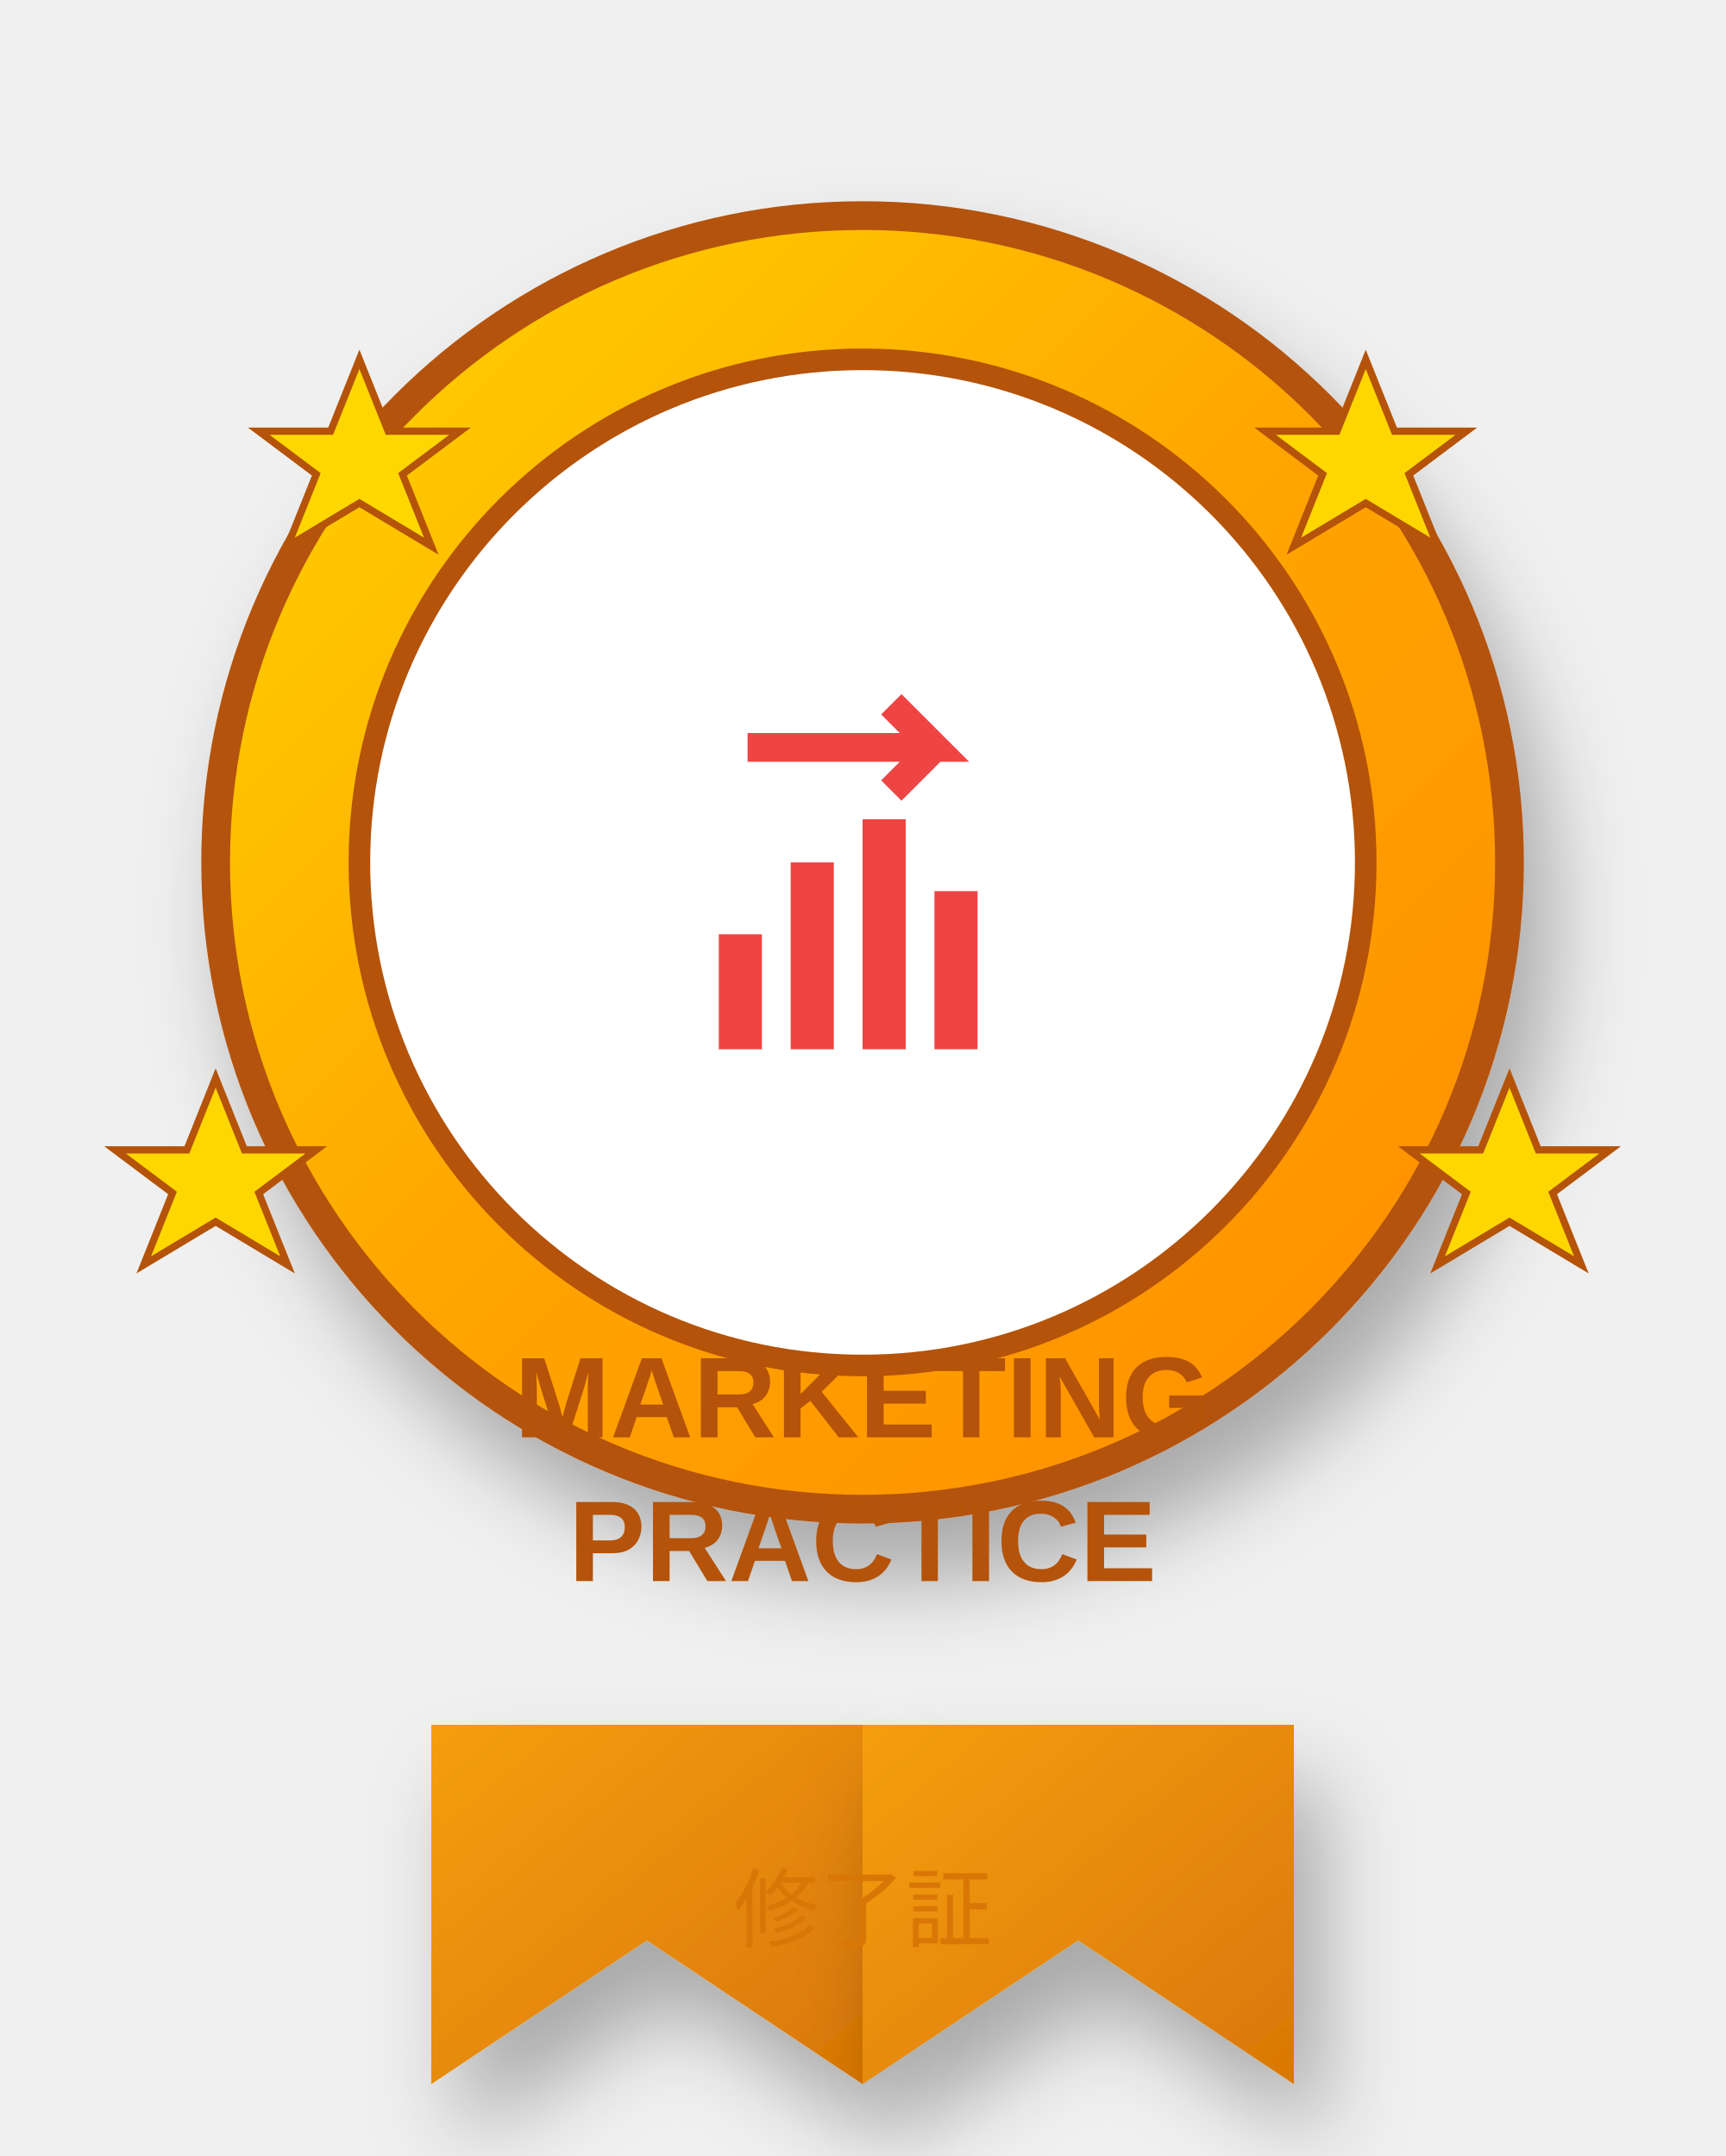
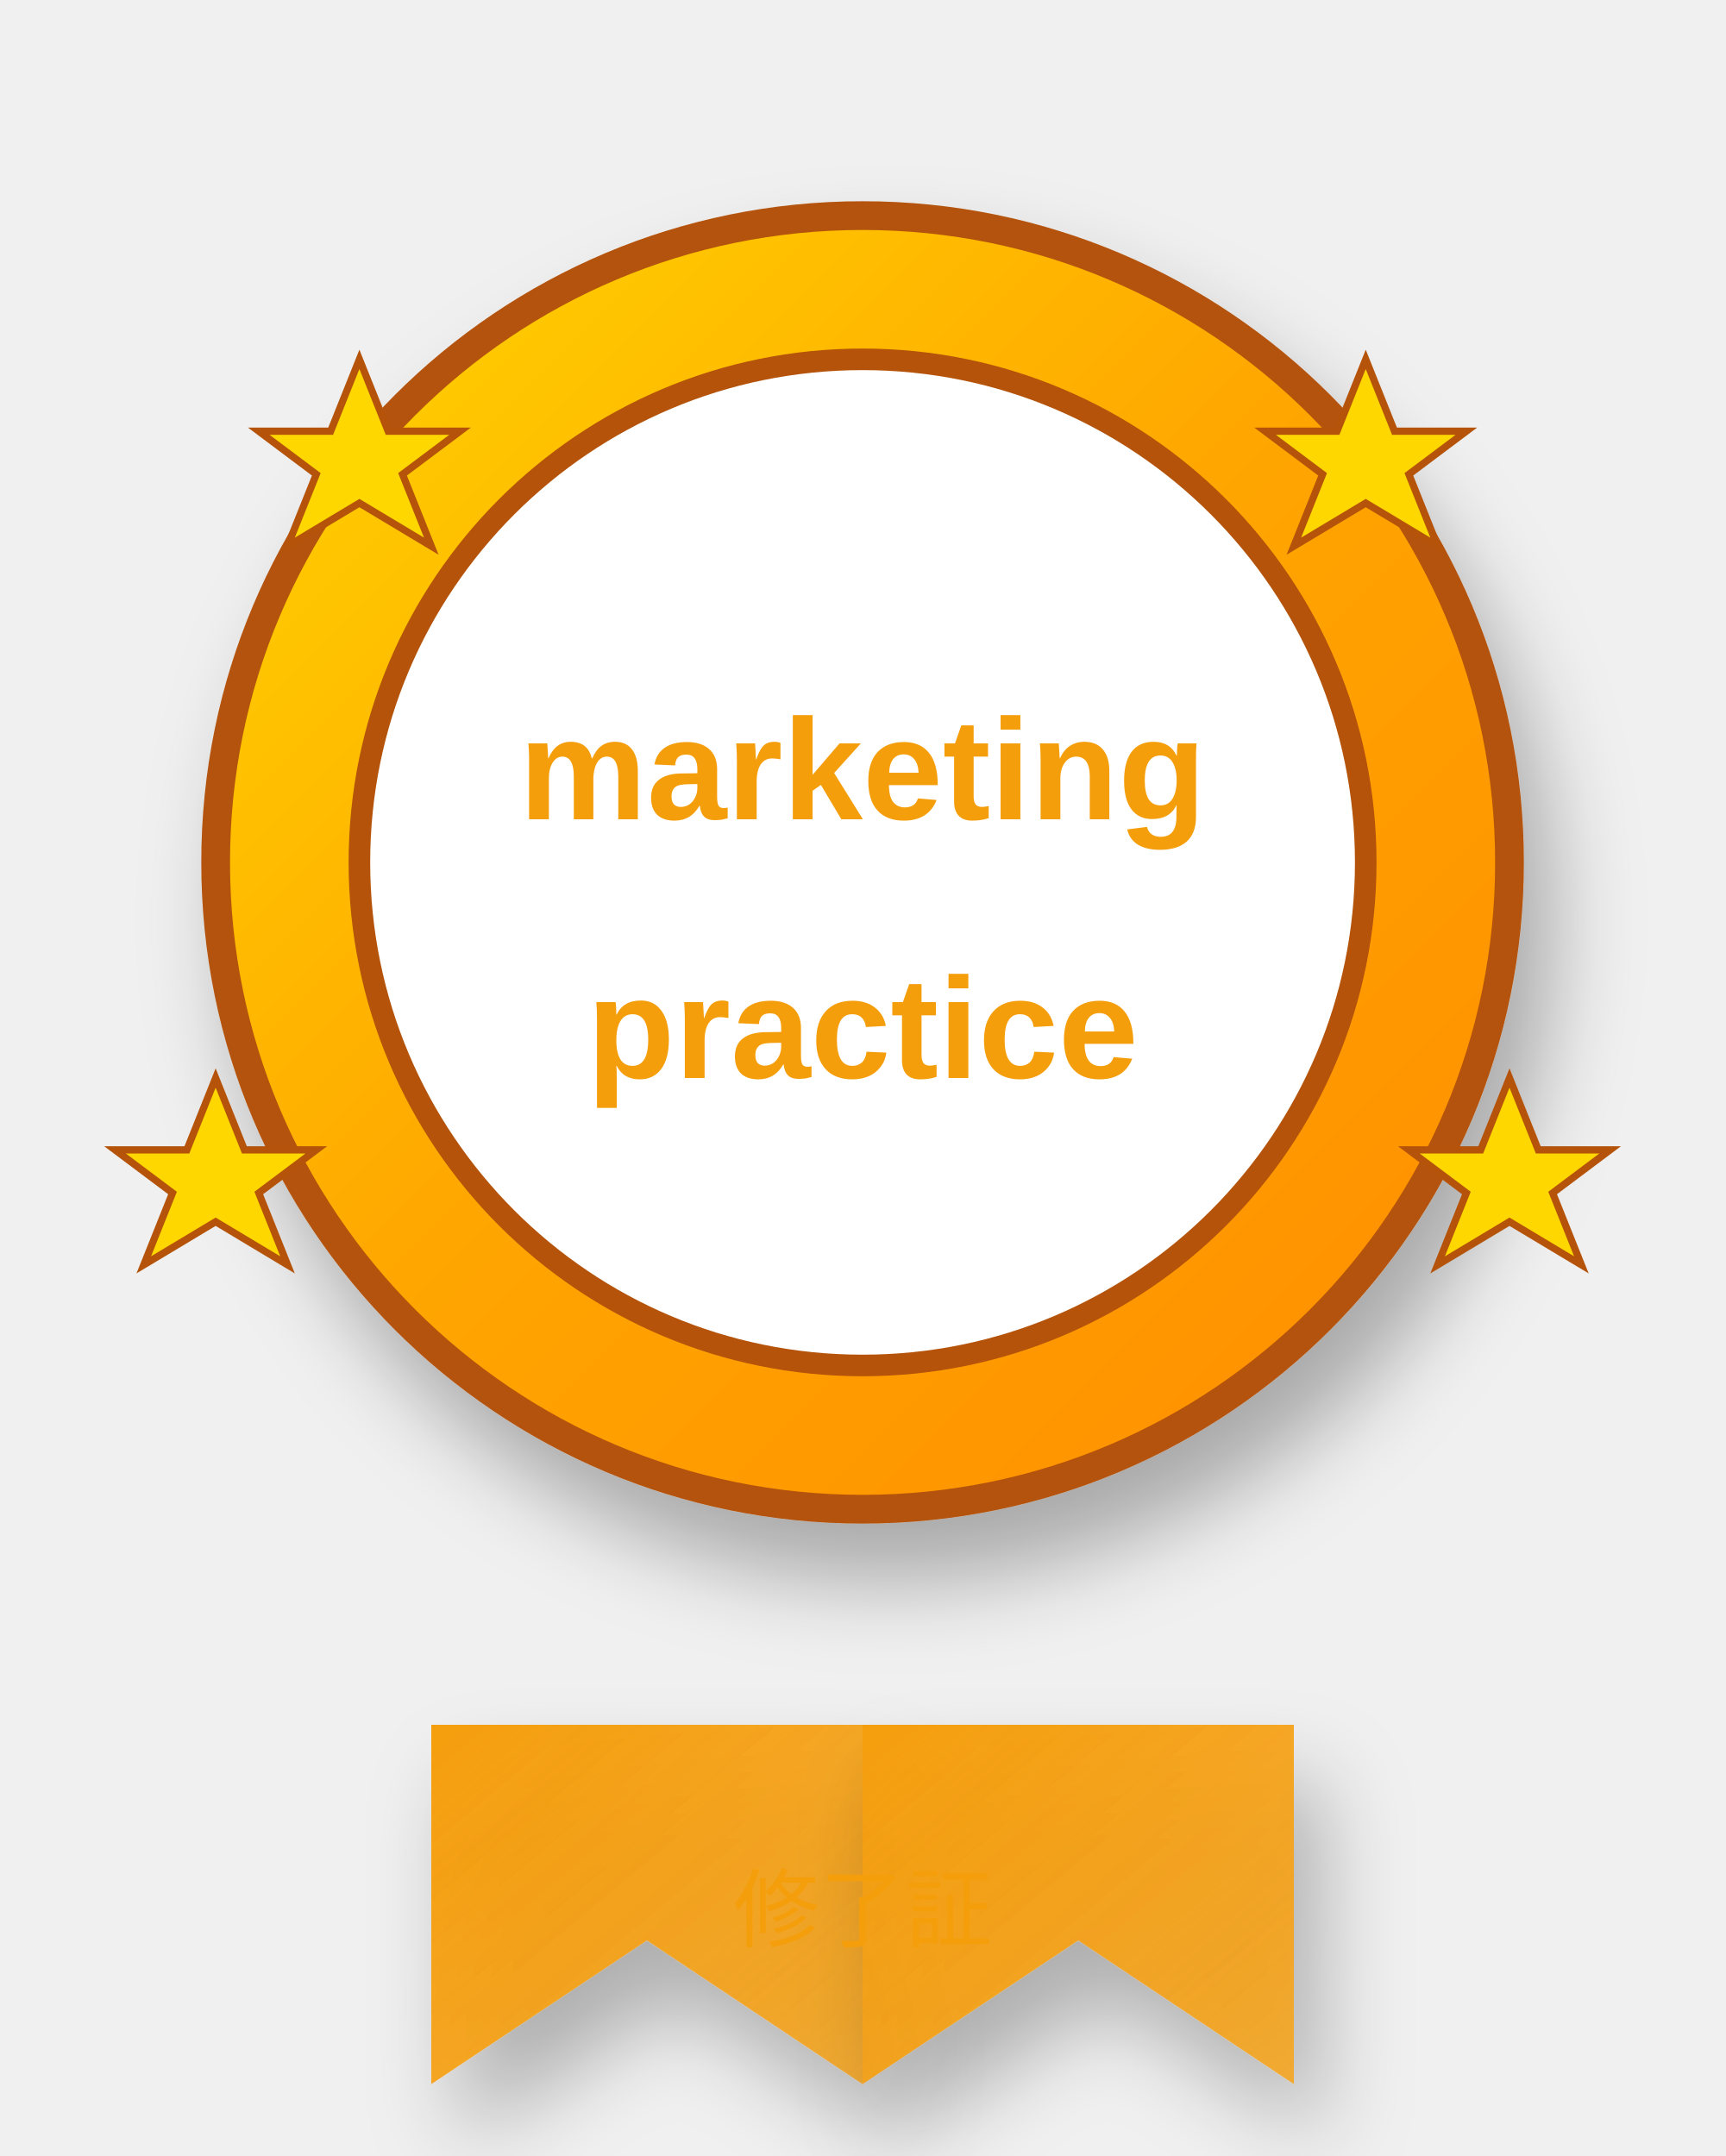
<svg xmlns="http://www.w3.org/2000/svg" width="120" height="150" viewBox="0 0 120 150">
  <defs>
    <linearGradient id="goldGradient" x1="0%" y1="0%" x2="100%" y2="100%">
      <stop offset="0%" style="stop-color:#FFD700;stop-opacity:1" />
      <stop offset="50%" style="stop-color:#FFA500;stop-opacity:1" />
      <stop offset="100%" style="stop-color:#FF8C00;stop-opacity:1" />
    </linearGradient>
    <linearGradient id="ribbonGradient" x1="0%" y1="0%" x2="100%" y2="100%">
      <stop offset="0%" style="stop-color:#F59E0B;stop-opacity:1" />
-       <stop offset="100%" style="stop-color:#D97706;stop-opacity:1" />
+       <stop offset="100%" style="stop-color:#F59E0BCC;stop-opacity:1" />
    </linearGradient>
    <filter id="shadow" x="-50%" y="-50%" width="200%" height="200%">
      <feDropShadow dx="2" dy="4" stdDeviation="3" flood-color="#000000" flood-opacity="0.3" />
    </filter>
  </defs>
  <path d="M 30 120 L 30 145 L 45 135 L 60 145 L 60 120 Z" fill="url(#ribbonGradient)" filter="url(#shadow)" />
  <path d="M 60 120 L 60 145 L 75 135 L 90 145 L 90 120 Z" fill="url(#ribbonGradient)" filter="url(#shadow)" />
  <circle cx="60" cy="60" r="45" fill="url(#goldGradient)" stroke="#B45309" stroke-width="2" filter="url(#shadow)" />
  <circle cx="60" cy="60" r="35" fill="#FFFFFF" stroke="#B45309" stroke-width="1.5" />
  <g fill="#FFD700" stroke="#B45309" stroke-width="0.5">
    <path d="M 25 25 L 27 30 L 32 30 L 28 33 L 30 38 L 25 35 L 20 38 L 22 33 L 18 30 L 23 30 Z" />
    <path d="M 95 25 L 97 30 L 102 30 L 98 33 L 100 38 L 95 35 L 90 38 L 92 33 L 88 30 L 93 30 Z" />
    <path d="M 15 75 L 17 80 L 22 80 L 18 83 L 20 88 L 15 85 L 10 88 L 12 83 L 8 80 L 13 80 Z" />
    <path d="M 105 75 L 107 80 L 112 80 L 108 83 L 110 88 L 105 85 L 100 88 L 102 83 L 98 80 L 103 80 Z" />
  </g>
-   <g transform="translate(60, 60)" fill="#EF4444">
-     <rect x="-10" y="5" width="3" height="8" fill="#EF4444" />
-     <rect x="-5" y="0" width="3" height="13" fill="#EF4444" />
-     <rect x="0" y="-3" width="3" height="16" fill="#EF4444" />
-     <rect x="5" y="2" width="3" height="11" fill="#EF4444" />
-     <path d="M -8 -8 L 5 -8 L 2 -11 M 5 -8 L 2 -5" stroke="#EF4444" stroke-width="2" fill="none" />
-   </g>
-   <text x="60" y="100" text-anchor="middle" font-family="Arial, sans-serif" font-size="8" font-weight="bold" fill="#B45309">
-     MARKETING
-   </text>
-   <text x="60" y="110" text-anchor="middle" font-family="Arial, sans-serif" font-size="8" font-weight="bold" fill="#B45309">
-     PRACTICE
-   </text>
-   <text x="60" y="135" text-anchor="middle" font-family="Arial, sans-serif" font-size="6" fill="#D97706">
+   <text x="60" y="57" text-anchor="middle" font-family="Arial, sans-serif" font-size="10" font-weight="bold" fill="#F59E0B">
+       marketing
+     </text>
+   <text x="60" y="75" text-anchor="middle" font-family="Arial, sans-serif" font-size="10" font-weight="bold" fill="#F59E0B">
+       practice
+     </text>
+   <text x="60" y="135" text-anchor="middle" font-family="Arial, sans-serif" font-size="6" fill="#F59E0B">
    修了証
  </text>
</svg>
